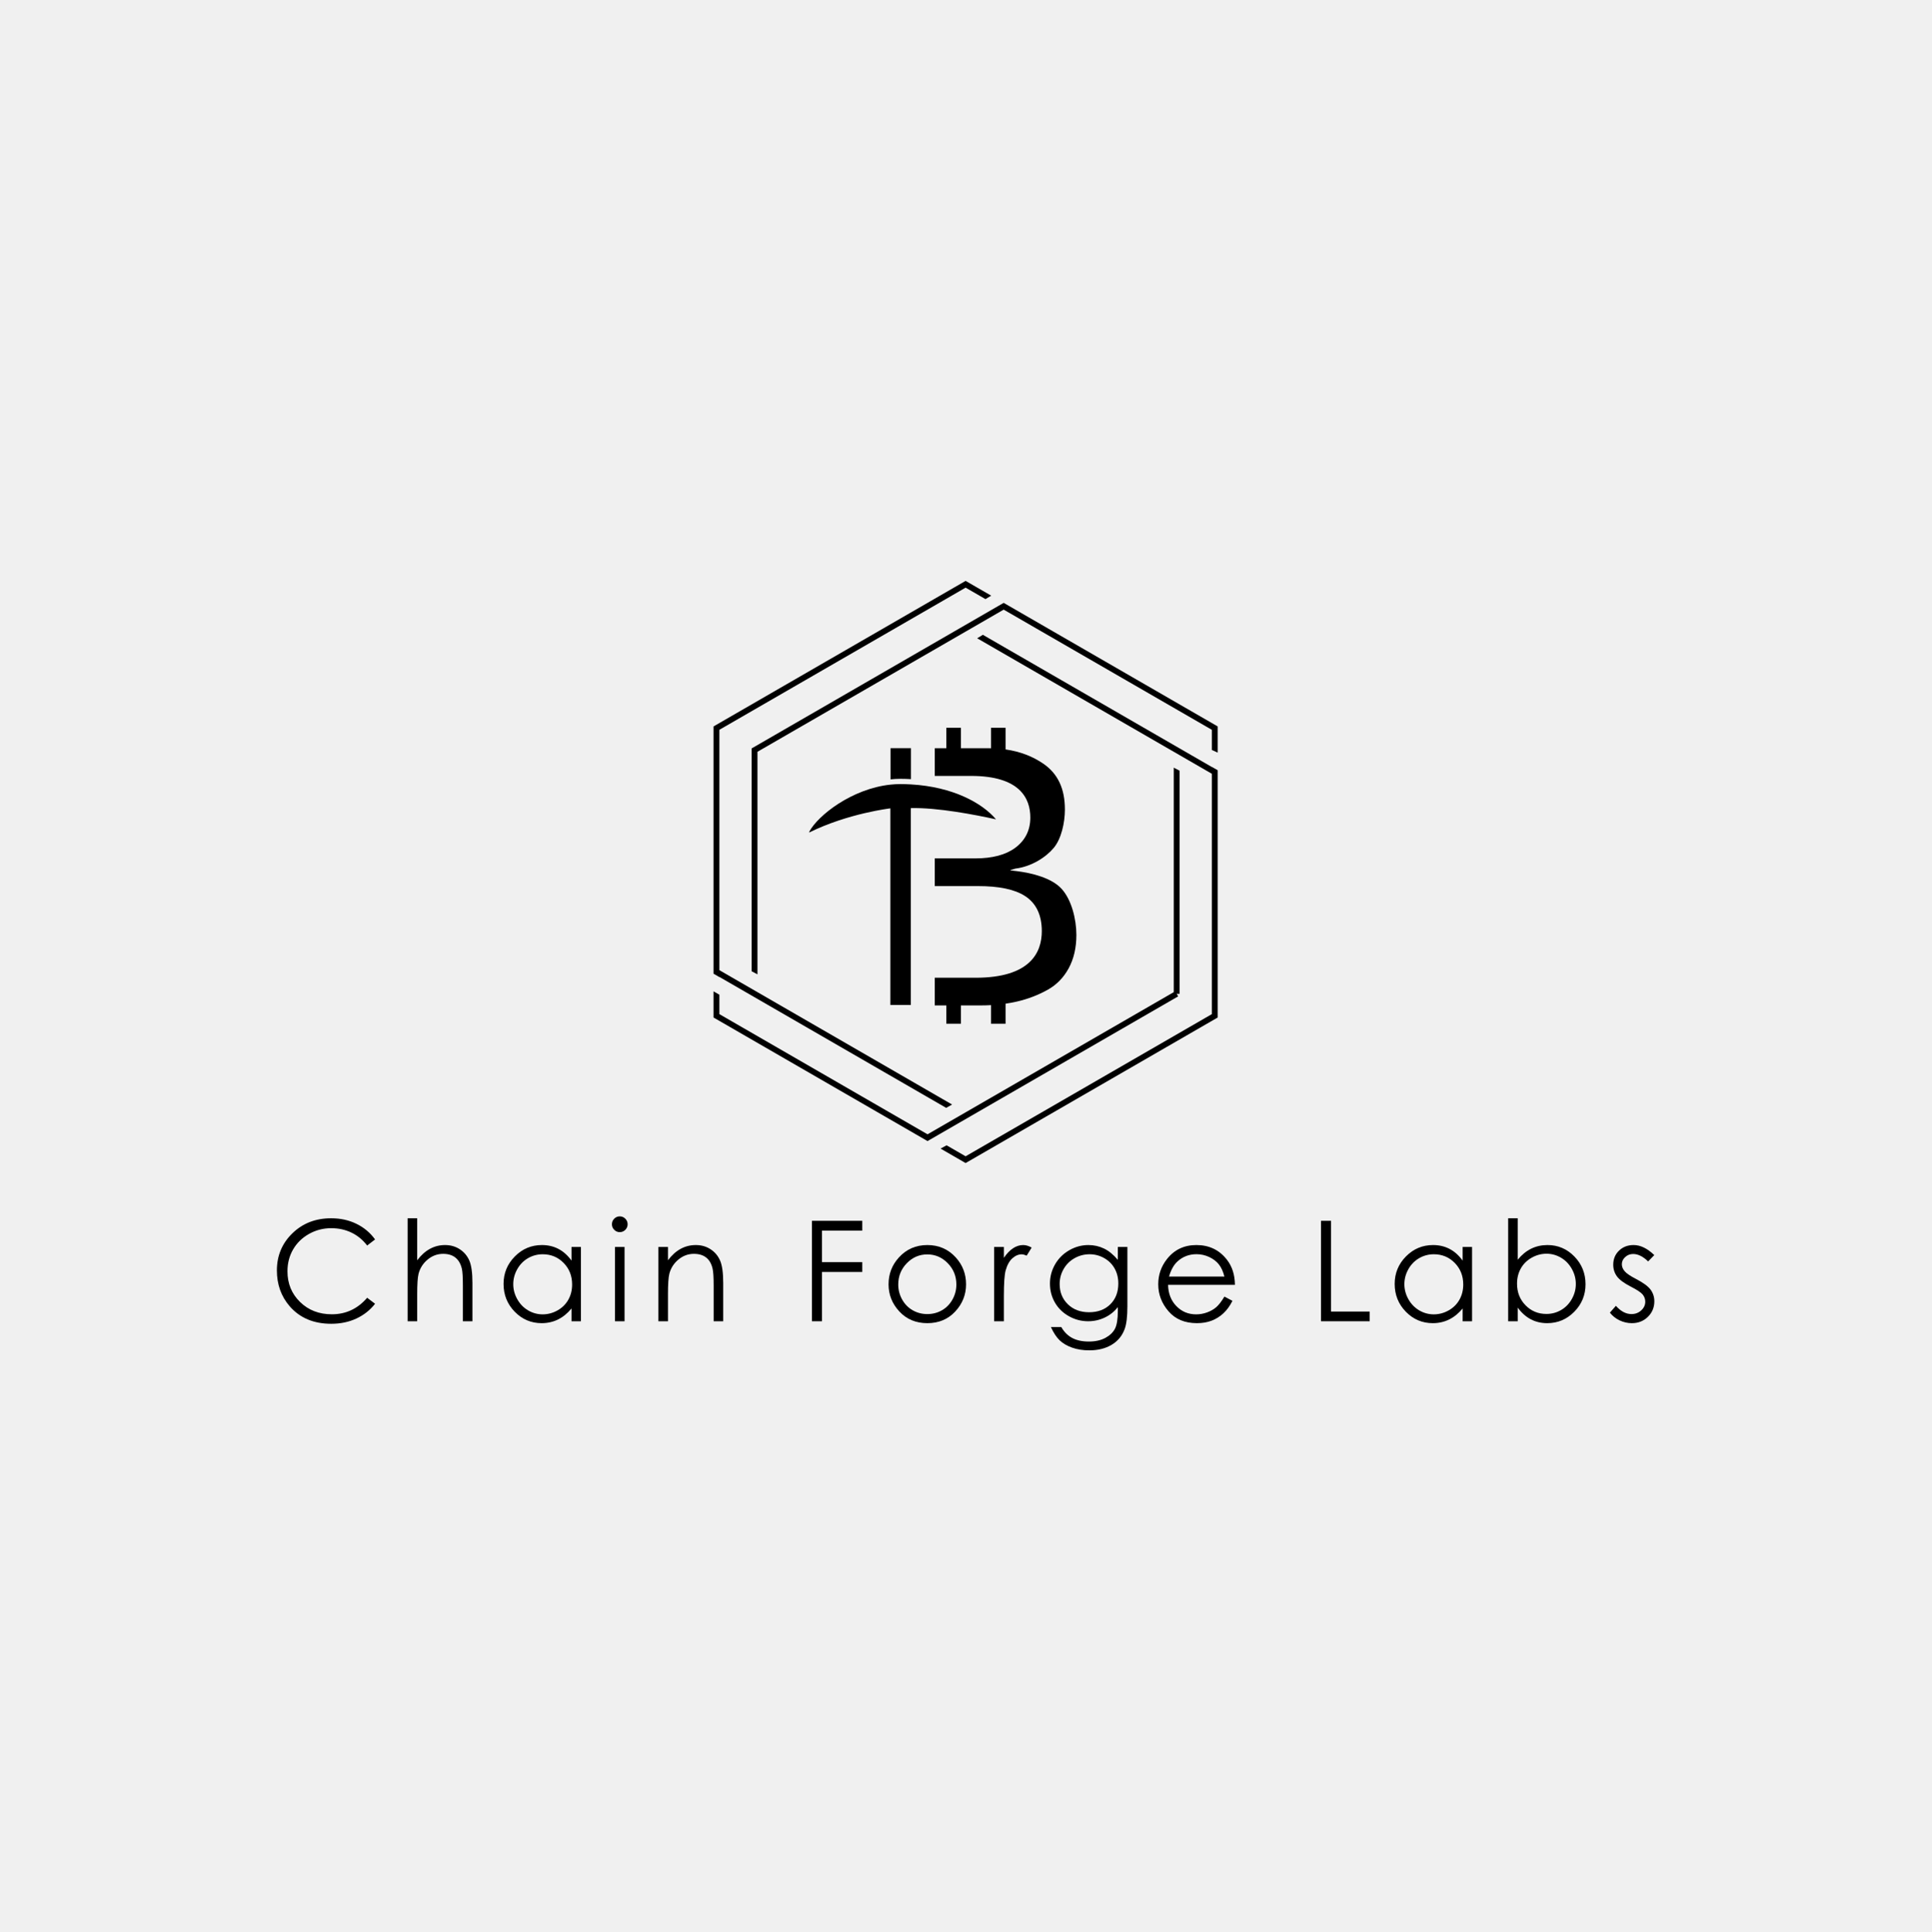
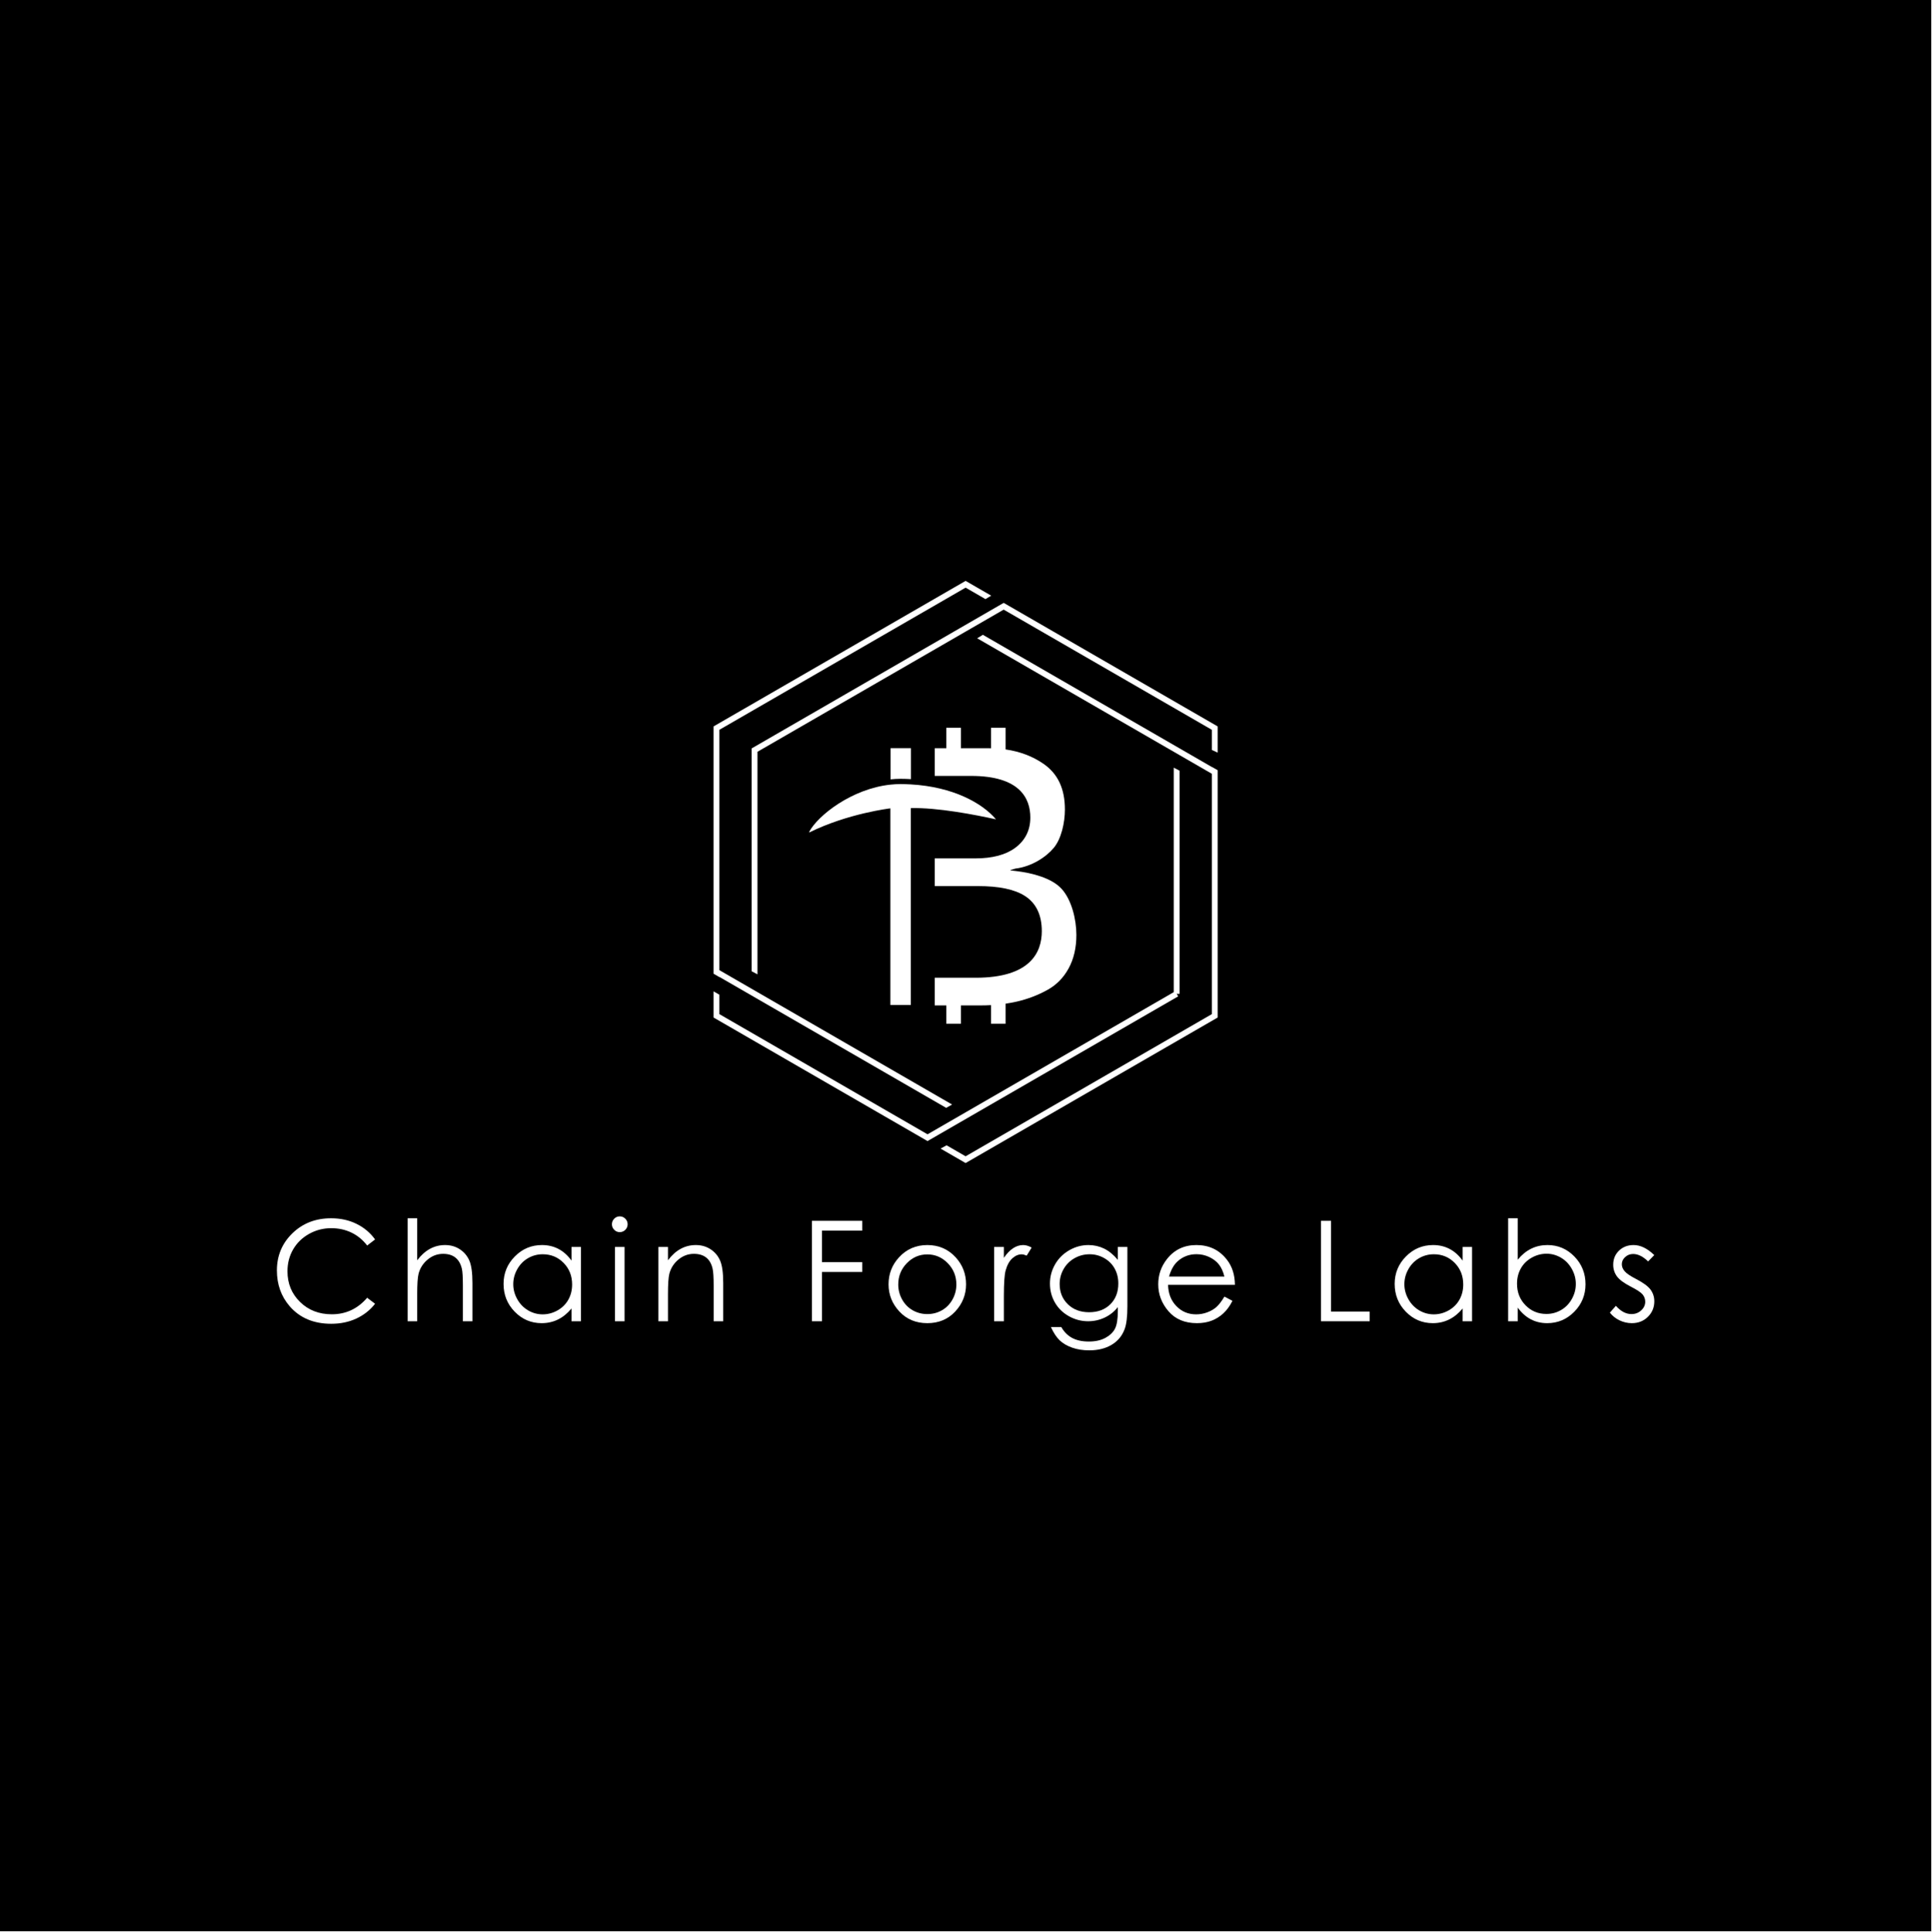
<svg xmlns="http://www.w3.org/2000/svg" xmlns:xlink="http://www.w3.org/1999/xlink" version="1.1" id="图层_1" x="0px" y="0px" width="1133.86px" height="1133.86px" viewBox="0 0 1133.86 1133.86" enable-background="new 0 0 1133.86 1133.86" xml:space="preserve">
+   <rect y="0.002" width="1133.858" height="1133.858" />
  <g>
    <defs>
      <rect id="SVGID_1_" y="0.002" width="1133.858" height="1133.858" />
    </defs>
    <clipPath id="SVGID_2_">
      <use xlink:href="#SVGID_1_" overflow="visible" />
    </clipPath>
-     <path clip-path="url(#SVGID_2_)" d="M220.212,727.702l-4.65,3.569c-2.566-3.341-5.647-5.874-9.242-7.598   c-3.595-1.725-7.544-2.586-11.847-2.586c-4.705,0-9.06,1.13-13.07,3.388c-4.009,2.259-7.116,5.292-9.321,9.102   c-2.206,3.808-3.308,8.092-3.308,12.85c0,7.189,2.466,13.189,7.397,18.001c4.931,4.81,11.152,7.216,18.663,7.216   c8.259,0,15.168-3.232,20.728-9.702l4.65,3.528c-2.94,3.743-6.608,6.636-11.005,8.68c-4.397,2.045-9.308,3.067-14.734,3.067   c-10.317,0-18.456-3.435-24.416-10.304c-4.998-5.8-7.497-12.803-7.497-21.009c0-8.632,3.027-15.896,9.081-21.789   c6.054-5.894,13.637-8.841,22.752-8.841c5.506,0,10.477,1.089,14.914,3.269C213.743,720.721,217.379,723.774,220.212,727.702" />
-     <path clip-path="url(#SVGID_2_)" d="M239.328,715.275h5.613v24.655c2.272-2.992,4.771-5.231,7.497-6.715   c2.726-1.482,5.68-2.225,8.861-2.225c3.26,0,6.154,0.828,8.68,2.485c2.525,1.657,4.39,3.883,5.593,6.676   c1.202,2.793,1.804,7.171,1.804,13.13v22.452h-5.613v-20.809c0-5.023-0.201-8.38-0.602-10.063   c-0.695-2.888-1.958-5.059-3.788-6.517c-1.831-1.456-4.23-2.184-7.197-2.184c-3.395,0-6.435,1.123-9.121,3.368   c-2.686,2.244-4.457,5.024-5.312,8.338c-0.535,2.139-0.802,6.094-0.802,11.868v15.997h-5.613V715.275z" />
-     <path clip-path="url(#SVGID_2_)" d="M341.074,732.112v43.621h-5.533v-7.498c-2.352,2.861-4.992,5.013-7.918,6.456   c-2.927,1.442-6.128,2.165-9.602,2.165c-6.174,0-11.447-2.238-15.817-6.716c-4.37-4.477-6.555-9.922-6.555-16.338   c0-6.28,2.205-11.653,6.616-16.117c4.41-4.463,9.715-6.693,15.916-6.693c3.582,0,6.822,0.761,9.722,2.283   c2.9,1.524,5.446,3.811,7.638,6.856v-8.02H341.074z M318.642,736.402c-3.123,0-6.007,0.769-8.65,2.304   c-2.643,1.536-4.745,3.692-6.307,6.468c-1.563,2.776-2.342,5.714-2.342,8.811c0,3.069,0.787,6.008,2.362,8.811   c1.574,2.802,3.691,4.984,6.347,6.547c2.656,1.562,5.506,2.342,8.55,2.342c3.071,0,5.979-0.773,8.729-2.323   c2.75-1.547,4.865-3.643,6.347-6.286c1.482-2.643,2.223-5.619,2.223-8.93c0-5.046-1.662-9.264-4.986-12.655   C327.592,738.098,323.501,736.402,318.642,736.402" />
-     <path clip-path="url(#SVGID_2_)" d="M363.858,714.152c1.277,0,2.369,0.454,3.273,1.363c0.905,0.909,1.357,2.004,1.357,3.287   c0,1.258-0.452,2.339-1.357,3.248c-0.904,0.907-1.996,1.362-3.273,1.362c-1.251,0-2.329-0.455-3.234-1.362   c-0.904-0.909-1.357-1.99-1.357-3.248c0-1.283,0.453-2.378,1.357-3.287C361.529,714.606,362.607,714.152,363.858,714.152    M361.072,732.113h5.613v43.621h-5.613V732.113z" />
-     <path clip-path="url(#SVGID_2_)" d="M386.563,732.113h5.613v7.817c2.245-2.992,4.731-5.231,7.457-6.715   c2.726-1.482,5.693-2.225,8.901-2.225c3.26,0,6.153,0.828,8.68,2.486c2.525,1.656,4.389,3.888,5.593,6.693   c1.202,2.809,1.804,7.177,1.804,13.111v22.452h-5.613v-20.81c0-5.022-0.21-8.379-0.625-10.062c-0.65-2.888-1.898-5.059-3.742-6.517   c-1.845-1.456-4.251-2.184-7.218-2.184c-3.395,0-6.437,1.122-9.122,3.368c-2.687,2.244-4.458,5.024-5.313,8.338   c-0.535,2.165-0.802,6.121-0.802,11.868v15.997h-5.613V732.113z" />
-     <polygon clip-path="url(#SVGID_2_)" points="476.714,716.758 506.262,716.758 506.262,722.531 482.608,722.531 482.608,741.014    506.262,741.014 506.262,746.787 482.608,746.787 482.608,775.733 476.714,775.733  " />
-     <path clip-path="url(#SVGID_2_)" d="M544.462,730.991c6.72,0,12.289,2.433,16.708,7.296c4.016,4.438,6.024,9.689,6.024,15.757   c0,6.094-2.123,11.42-6.366,15.977c-4.244,4.558-9.7,6.836-16.366,6.836c-6.695,0-12.163-2.278-16.407-6.836   c-4.244-4.557-6.366-9.883-6.366-15.977c0-6.04,2.008-11.279,6.025-15.717C532.131,733.435,537.715,730.991,544.462,730.991    M544.442,736.483c-4.668,0-8.678,1.723-12.031,5.171c-3.352,3.448-5.028,7.619-5.028,12.51c0,3.154,0.764,6.095,2.293,8.819   c1.528,2.728,3.593,4.832,6.196,6.316c2.601,1.482,5.458,2.224,8.57,2.224c3.111,0,5.967-0.741,8.569-2.224   c2.603-1.484,4.668-3.589,6.197-6.316c1.528-2.725,2.293-5.665,2.293-8.819c0-4.891-1.683-9.062-5.05-12.51   C553.085,738.206,549.082,736.483,544.442,736.483" />
-     <path clip-path="url(#SVGID_2_)" d="M583.663,732.113h5.733v6.375c1.711-2.511,3.515-4.392,5.412-5.633   c1.898-1.243,3.875-1.864,5.934-1.864c1.55,0,3.208,0.494,4.971,1.483l-2.925,4.73c-1.177-0.507-2.166-0.761-2.967-0.761   c-1.872,0-3.677,0.768-5.413,2.305c-1.738,1.537-3.062,3.922-3.971,7.156c-0.694,2.484-1.041,7.511-1.041,15.075v14.754h-5.733   V732.113z" />
-     <path clip-path="url(#SVGID_2_)" d="M656.302,732.112h5.613v34.762c0,6.12-0.535,10.597-1.603,13.431   c-1.471,4.008-4.024,7.096-7.658,9.26c-3.635,2.165-8.006,3.248-13.11,3.248c-3.742,0-7.103-0.529-10.083-1.587   c-2.98-1.06-5.407-2.48-7.277-4.263c-1.87-1.783-3.595-4.392-5.172-7.821h6.095c1.658,2.886,3.8,5.025,6.422,6.415   c2.622,1.389,5.875,2.085,9.755,2.085c3.826,0,7.058-0.713,9.693-2.138c2.637-1.426,4.516-3.217,5.64-5.374   c1.124-2.159,1.686-5.643,1.686-10.45v-2.246c-2.112,2.674-4.695,4.727-7.746,6.155c-3.049,1.43-6.286,2.145-9.711,2.145   c-4.014,0-7.786-0.995-11.317-2.986c-3.532-1.991-6.262-4.671-8.188-8.038c-1.926-3.369-2.89-7.069-2.89-11.106   c0-4.036,1.004-7.798,3.01-11.286c2.007-3.487,4.783-6.248,8.328-8.278c3.545-2.031,7.285-3.046,11.217-3.046   c3.265,0,6.308,0.674,9.13,2.023c2.823,1.351,5.545,3.574,8.167,6.675V732.112z M639.744,736.402c-3.181,0-6.134,0.77-8.86,2.307   c-2.726,1.538-4.864,3.663-6.415,6.374c-1.55,2.714-2.324,5.646-2.324,8.801c0,4.785,1.604,8.74,4.811,11.867   s7.364,4.69,12.468,4.69c5.159,0,9.309-1.55,12.449-4.65c3.14-3.102,4.711-7.177,4.711-12.229c0-3.288-0.722-6.22-2.165-8.801   c-1.443-2.578-3.488-4.616-6.134-6.113C645.638,737.151,642.792,736.402,639.744,736.402" />
-     <path clip-path="url(#SVGID_2_)" d="M718.878,761.26l4.73,2.485c-1.552,3.048-3.345,5.506-5.377,7.377   c-2.034,1.871-4.321,3.295-6.862,4.271c-2.542,0.975-5.417,1.463-8.628,1.463c-7.116,0-12.681-2.332-16.693-6.996   c-4.013-4.663-6.021-9.936-6.021-15.816c0-5.533,1.699-10.464,5.098-14.794c4.306-5.506,10.072-8.259,17.295-8.259   c7.437,0,13.375,2.82,17.815,8.459c3.157,3.982,4.763,8.954,4.816,14.915h-39.251c0.107,5.065,1.726,9.22,4.858,12.459   c3.131,3.241,6.998,4.86,11.601,4.86c2.22,0,4.381-0.386,6.481-1.158s3.887-1.797,5.358-3.076   C715.572,766.172,717.165,764.109,718.878,761.26 M718.878,749.512c-0.749-2.991-1.84-5.386-3.272-7.176   c-1.432-1.791-3.324-3.232-5.68-4.33c-2.355-1.096-4.83-1.644-7.426-1.644c-4.283,0-7.962,1.377-11.039,4.129   c-2.248,2.006-3.948,5.012-5.098,9.021H718.878z" />
-     <polygon clip-path="url(#SVGID_2_)" points="775.593,716.758 781.486,716.758 781.486,770.04 804.179,770.04 804.179,775.733    775.593,775.733  " />
-     <path clip-path="url(#SVGID_2_)" d="M864.269,732.112v43.621h-5.532v-7.498c-2.353,2.861-4.991,5.013-7.918,6.456   c-2.928,1.442-6.129,2.165-9.604,2.165c-6.173,0-11.445-2.238-15.816-6.716c-4.369-4.477-6.555-9.922-6.555-16.338   c0-6.28,2.206-11.653,6.615-16.117c4.41-4.463,9.716-6.693,15.917-6.693c3.581,0,6.822,0.761,9.723,2.283   c2.899,1.524,5.445,3.811,7.638,6.856v-8.02H864.269z M841.837,736.402c-3.124,0-6.007,0.769-8.65,2.304   c-2.643,1.536-4.745,3.692-6.308,6.468c-1.562,2.776-2.341,5.714-2.341,8.811c0,3.069,0.786,6.008,2.362,8.811   c1.574,2.802,3.69,4.984,6.347,6.547c2.655,1.562,5.506,2.342,8.55,2.342c3.07,0,5.98-0.773,8.731-2.323   c2.749-1.547,4.863-3.643,6.346-6.286c1.48-2.643,2.223-5.619,2.223-8.93c0-5.046-1.662-9.264-4.985-12.655   C850.788,738.098,846.696,736.402,841.837,736.402" />
-     <path clip-path="url(#SVGID_2_)" d="M885.468,775.734v-60.459h5.613v24.336c2.349-2.888,4.98-5.045,7.891-6.476   c2.91-1.429,6.102-2.145,9.572-2.145c6.168,0,11.435,2.238,15.8,6.715c4.365,4.478,6.549,9.91,6.549,16.298   c0,6.308-2.202,11.694-6.608,16.157c-4.406,4.464-9.706,6.695-15.9,6.695c-3.551,0-6.769-0.763-9.651-2.285   c-2.886-1.523-5.435-3.809-7.651-6.856v8.02H885.468z M907.92,771.444c3.12,0,6-0.769,8.641-2.306   c2.639-1.537,4.739-3.694,6.299-6.476c1.561-2.779,2.34-5.719,2.34-8.819c0-3.1-0.786-6.054-2.359-8.86   c-1.572-2.807-3.686-4.992-6.341-6.556c-2.653-1.563-5.486-2.345-8.498-2.345c-3.068,0-5.98,0.781-8.741,2.345   c-2.76,1.563-4.88,3.668-6.359,6.314c-1.48,2.646-2.221,5.627-2.221,8.94c0,5.052,1.659,9.275,4.98,12.669   C898.98,769.746,903.066,771.444,907.92,771.444" />
-     <path clip-path="url(#SVGID_2_)" d="M971.259,736.883l-3.608,3.729c-3.002-2.913-5.937-4.371-8.803-4.371   c-1.822,0-3.384,0.602-4.683,1.805c-1.3,1.203-1.95,2.606-1.95,4.21c0,1.416,0.535,2.766,1.607,4.049   c1.07,1.311,3.32,2.848,6.749,4.611c4.178,2.165,7.018,4.25,8.519,6.254c1.472,2.031,2.209,4.317,2.209,6.856   c0,3.582-1.259,6.614-3.775,9.101c-2.517,2.485-5.661,3.729-9.436,3.729c-2.516,0-4.919-0.549-7.207-1.645   c-2.289-1.096-4.184-2.605-5.682-4.531l3.526-4.009c2.868,3.234,5.908,4.852,9.123,4.852c2.25,0,4.166-0.723,5.746-2.165   c1.581-1.444,2.371-3.141,2.371-5.093c0-1.604-0.521-3.032-1.567-4.29c-1.044-1.229-3.401-2.778-7.07-4.649   c-3.938-2.031-6.616-4.035-8.035-6.015c-1.42-1.978-2.13-4.235-2.13-6.774c0-3.315,1.131-6.067,3.393-8.259   c2.263-2.192,5.12-3.288,8.575-3.288C963.146,730.991,967.188,732.955,971.259,736.883" />
-     <path clip-path="url(#SVGID_2_)" d="M534.84,457.453v-18.175h-11.989v18.303c1.918-0.202,3.853-0.32,5.804-0.32   C530.771,457.26,532.822,457.338,534.84,457.453" />
-     <path clip-path="url(#SVGID_2_)" d="M475.126,488.322v0.447c22.744-11.254,47.624-14.162,47.624-14.162v115.42h12.014V474.454   c15.731-0.377,37.835,3.915,50.018,6.609c-8.047-9.57-25.321-19.123-49.94-20.518c-2.019-0.115-4.07-0.192-6.186-0.192   c-1.95,0-3.886,0.118-5.803,0.319C500.085,463.067,480.15,478.837,475.126,488.322" />
-     <path clip-path="url(#SVGID_2_)" d="M555.611,427.287v12.02h-6.8v16.255h21.353c28.733,0,34.766,13.288,34.766,24.435   c0,7.447-3.002,13.44-8.923,17.814c-5.546,4.095-13.409,6.172-23.372,6.172h-23.823v16.255h25.17   c12.57,0,21.649,1.894,27.757,5.794c6.589,4.213,9.93,11.165,9.93,20.662c0,12.479-6.734,27.354-38.81,27.354h-24.047v16.255h6.8   v10.778h8.553v-10.778h11.614c2.055,0,4.072-0.06,6.057-0.171v10.949h8.553v-11.805c2.267-0.332,4.478-0.737,6.611-1.229   c6.414-1.479,12.483-3.799,18.043-6.895c5.291-2.946,9.335-7.061,12.363-12.58c3.024-5.511,4.559-12.116,4.559-19.633   c0-9.235-2.821-20.615-8.62-27.027c-5.824-6.429-17.41-9.372-26.536-10.464l-3.523-0.422v-0.203l2.856-0.853   c9.704-1.184,18.187-6.887,22.59-12.226c4.372-5.296,6.496-14.665,6.496-22.465c0-12.187-4.102-20.955-12.538-26.805   c-6.388-4.424-13.863-7.254-22.301-8.473v-12.716h-8.553v12.041c-0.446-0.008-0.89-0.021-1.339-0.021h-16.332v-12.02H555.611z" />
-     <polygon clip-path="url(#SVGID_2_)" points="690.86,583.5 692.578,583.5 692.578,452.509 689.142,450.7 689.142,582.507    566.929,653.068 563.493,655.051 544.576,665.973 422.363,595.414 422.363,584.009 418.927,582.034 418.927,597.397    544.576,669.941 545.935,669.156 691.719,584.988  " />
-     <path clip-path="url(#SVGID_2_)" d="M422.363,573.57l133.16,76.88c1.141-0.645,2.303-1.302,3.472-1.963l-114.279-65.979   l-3.436-1.984l-18.917-10.922V428.483l144.566-83.466l11.668,6.737c1.097-0.662,2.221-1.34,3.36-2.028l-15.028-8.677   l-148.002,85.45v145.176l3.436,1.999V573.57z" />
-     <path clip-path="url(#SVGID_2_)" d="M589.282,353.955c-1.17,0.676-2.313,1.336-3.436,1.984l-144.567,83.486v130.812l3.437,1.815   V441.388l122.213-70.559l3.436-1.984l18.917-10.922l122.213,70.56v11.84l3.437,1.549v-15.373L589.282,353.955z" />
-     <polygon clip-path="url(#SVGID_2_)" points="711.496,450.327 577.067,372.714 573.709,374.743 689.172,441.406 692.579,443.373    711.496,454.294 711.496,595.414 566.929,678.878 555.765,672.432 552.223,674.356 566.929,682.846 714.932,597.398    714.932,452.223 711.496,450.26  " />
+     <path clip-path="url(#SVGID_2_)" fill="#FFFFFF" d="M220.212,727.702l-4.65,3.569c-2.566-3.341-5.647-5.874-9.242-7.598   c-3.595-1.725-7.544-2.586-11.847-2.586c-4.705,0-9.06,1.13-13.07,3.388c-4.009,2.259-7.116,5.292-9.321,9.102   c-2.206,3.808-3.308,8.092-3.308,12.85c0,7.189,2.466,13.189,7.397,18.001c4.931,4.81,11.152,7.216,18.663,7.216   c8.259,0,15.168-3.232,20.728-9.702l4.65,3.528c-2.94,3.743-6.608,6.636-11.005,8.68c-4.397,2.045-9.308,3.067-14.734,3.067   c-10.317,0-18.456-3.435-24.416-10.304c-4.998-5.8-7.497-12.803-7.497-21.009c0-8.632,3.027-15.896,9.081-21.789   c6.054-5.894,13.637-8.841,22.752-8.841c5.506,0,10.477,1.089,14.914,3.269C213.743,720.721,217.379,723.774,220.212,727.702" />
+     <path clip-path="url(#SVGID_2_)" fill="#FFFFFF" d="M239.328,715.275h5.613v24.655c2.272-2.992,4.771-5.231,7.497-6.715   c2.726-1.482,5.68-2.225,8.861-2.225c3.26,0,6.154,0.828,8.68,2.485c2.525,1.657,4.39,3.883,5.593,6.676   c1.202,2.793,1.804,7.171,1.804,13.13v22.452h-5.613v-20.809c0-5.023-0.201-8.38-0.602-10.063   c-0.695-2.888-1.958-5.059-3.788-6.517c-1.831-1.456-4.23-2.184-7.197-2.184c-3.395,0-6.435,1.123-9.121,3.368   c-2.686,2.244-4.457,5.024-5.312,8.338c-0.535,2.139-0.802,6.094-0.802,11.868v15.997h-5.613V715.275z" />
+     <path clip-path="url(#SVGID_2_)" fill="#FFFFFF" d="M341.074,732.112v43.621h-5.533v-7.498c-2.352,2.861-4.992,5.013-7.918,6.456   c-2.927,1.442-6.128,2.165-9.602,2.165c-6.174,0-11.447-2.238-15.817-6.716c-4.37-4.477-6.555-9.922-6.555-16.338   c0-6.28,2.205-11.653,6.616-16.117c4.41-4.463,9.715-6.693,15.916-6.693c3.582,0,6.822,0.761,9.722,2.283   c2.9,1.524,5.446,3.811,7.638,6.856v-8.02H341.074z M318.642,736.402c-3.123,0-6.007,0.769-8.65,2.304   c-2.643,1.536-4.745,3.692-6.307,6.468c-1.563,2.776-2.342,5.714-2.342,8.811c0,3.069,0.787,6.008,2.362,8.811   c1.574,2.802,3.691,4.984,6.347,6.547c2.656,1.562,5.506,2.342,8.55,2.342c3.071,0,5.979-0.773,8.729-2.323   c2.75-1.547,4.865-3.643,6.347-6.286c1.482-2.643,2.223-5.619,2.223-8.93c0-5.046-1.662-9.264-4.986-12.655   C327.592,738.098,323.501,736.402,318.642,736.402" />
+     <path clip-path="url(#SVGID_2_)" fill="#FFFFFF" d="M363.858,714.152c1.277,0,2.369,0.454,3.273,1.363   c0.905,0.909,1.357,2.004,1.357,3.287c0,1.258-0.452,2.339-1.357,3.248c-0.904,0.907-1.996,1.362-3.273,1.362   c-1.251,0-2.329-0.455-3.234-1.362c-0.904-0.909-1.357-1.99-1.357-3.248c0-1.283,0.453-2.378,1.357-3.287   C361.529,714.606,362.607,714.152,363.858,714.152 M361.072,732.113h5.613v43.621h-5.613V732.113z" />
+     <path clip-path="url(#SVGID_2_)" fill="#FFFFFF" d="M386.563,732.113h5.613v7.817c2.245-2.992,4.731-5.231,7.457-6.715   c2.726-1.482,5.693-2.225,8.901-2.225c3.26,0,6.153,0.828,8.68,2.486c2.525,1.656,4.389,3.888,5.593,6.693   c1.202,2.809,1.804,7.177,1.804,13.111v22.452h-5.613v-20.81c0-5.022-0.21-8.379-0.625-10.062c-0.65-2.888-1.898-5.059-3.742-6.517   c-1.845-1.456-4.251-2.184-7.218-2.184c-3.395,0-6.437,1.122-9.122,3.368c-2.687,2.244-4.458,5.024-5.313,8.338   c-0.535,2.165-0.802,6.121-0.802,11.868v15.997h-5.613V732.113z" />
+     <polygon clip-path="url(#SVGID_2_)" fill="#FFFFFF" points="476.714,716.758 506.262,716.758 506.262,722.531 482.608,722.531    482.608,741.014 506.262,741.014 506.262,746.787 482.608,746.787 482.608,775.733 476.714,775.733  " />
+     <path clip-path="url(#SVGID_2_)" fill="#FFFFFF" d="M544.462,730.991c6.72,0,12.289,2.433,16.708,7.296   c4.016,4.438,6.024,9.689,6.024,15.757c0,6.094-2.123,11.42-6.366,15.977c-4.244,4.558-9.7,6.836-16.366,6.836   c-6.695,0-12.163-2.278-16.407-6.836c-4.244-4.557-6.366-9.883-6.366-15.977c0-6.04,2.008-11.279,6.025-15.717   C532.131,733.435,537.715,730.991,544.462,730.991 M544.442,736.483c-4.668,0-8.678,1.723-12.031,5.171   c-3.352,3.448-5.028,7.619-5.028,12.51c0,3.154,0.764,6.095,2.293,8.819c1.528,2.728,3.593,4.832,6.196,6.316   c2.601,1.482,5.458,2.224,8.57,2.224c3.111,0,5.967-0.741,8.569-2.224c2.603-1.484,4.668-3.589,6.197-6.316   c1.528-2.725,2.293-5.665,2.293-8.819c0-4.891-1.683-9.062-5.05-12.51C553.085,738.206,549.082,736.483,544.442,736.483" />
+     <path clip-path="url(#SVGID_2_)" fill="#FFFFFF" d="M583.663,732.113h5.733v6.375c1.711-2.511,3.515-4.392,5.412-5.633   c1.898-1.243,3.875-1.864,5.934-1.864c1.55,0,3.208,0.494,4.971,1.483l-2.925,4.73c-1.177-0.507-2.166-0.761-2.967-0.761   c-1.872,0-3.677,0.768-5.413,2.305c-1.738,1.537-3.062,3.922-3.971,7.156c-0.694,2.484-1.041,7.511-1.041,15.075v14.754h-5.733   V732.113z" />
+     <path clip-path="url(#SVGID_2_)" fill="#FFFFFF" d="M656.302,732.112h5.613v34.762c0,6.12-0.535,10.597-1.603,13.431   c-1.471,4.008-4.024,7.096-7.658,9.26c-3.635,2.165-8.006,3.248-13.11,3.248c-3.742,0-7.103-0.529-10.083-1.587   c-2.98-1.06-5.407-2.48-7.277-4.263c-1.87-1.783-3.595-4.392-5.172-7.821h6.095c1.658,2.886,3.8,5.025,6.422,6.415   c2.622,1.389,5.875,2.085,9.755,2.085c3.826,0,7.058-0.713,9.693-2.138c2.637-1.426,4.516-3.217,5.64-5.374   c1.124-2.159,1.686-5.643,1.686-10.45v-2.246c-2.112,2.674-4.695,4.727-7.746,6.155c-3.049,1.43-6.286,2.145-9.711,2.145   c-4.014,0-7.786-0.995-11.317-2.986c-3.532-1.991-6.262-4.671-8.188-8.038c-1.926-3.369-2.89-7.069-2.89-11.106   c0-4.036,1.004-7.798,3.01-11.286c2.007-3.487,4.783-6.248,8.328-8.278c3.545-2.031,7.285-3.046,11.217-3.046   c3.265,0,6.308,0.674,9.13,2.023c2.823,1.351,5.545,3.574,8.167,6.675V732.112z M639.744,736.402c-3.181,0-6.134,0.77-8.86,2.307   c-2.726,1.538-4.864,3.663-6.415,6.374c-1.55,2.714-2.324,5.646-2.324,8.801c0,4.785,1.604,8.74,4.811,11.867   s7.364,4.69,12.468,4.69c5.159,0,9.309-1.55,12.449-4.65c3.14-3.102,4.711-7.177,4.711-12.229c0-3.288-0.722-6.22-2.165-8.801   c-1.443-2.578-3.488-4.616-6.134-6.113C645.638,737.151,642.792,736.402,639.744,736.402" />
+     <path clip-path="url(#SVGID_2_)" fill="#FFFFFF" d="M718.878,761.26l4.73,2.485c-1.552,3.048-3.345,5.506-5.377,7.377   c-2.034,1.871-4.321,3.295-6.862,4.271c-2.542,0.975-5.417,1.463-8.628,1.463c-7.116,0-12.681-2.332-16.693-6.996   c-4.013-4.663-6.021-9.936-6.021-15.816c0-5.533,1.699-10.464,5.098-14.794c4.306-5.506,10.072-8.259,17.295-8.259   c7.437,0,13.375,2.82,17.815,8.459c3.157,3.982,4.763,8.954,4.816,14.915h-39.251c0.107,5.065,1.726,9.22,4.858,12.459   c3.131,3.241,6.998,4.86,11.601,4.86c2.22,0,4.381-0.386,6.481-1.158s3.887-1.797,5.358-3.076   C715.572,766.172,717.165,764.109,718.878,761.26 M718.878,749.512c-0.749-2.991-1.84-5.386-3.272-7.176   c-1.432-1.791-3.324-3.232-5.68-4.33c-2.355-1.096-4.83-1.644-7.426-1.644c-4.283,0-7.962,1.377-11.039,4.129   c-2.248,2.006-3.948,5.012-5.098,9.021H718.878z" />
+     <polygon clip-path="url(#SVGID_2_)" fill="#FFFFFF" points="775.593,716.758 781.486,716.758 781.486,770.04 804.179,770.04    804.179,775.733 775.593,775.733  " />
+     <path clip-path="url(#SVGID_2_)" fill="#FFFFFF" d="M864.269,732.112v43.621h-5.532v-7.498c-2.353,2.861-4.991,5.013-7.918,6.456   c-2.928,1.442-6.129,2.165-9.604,2.165c-6.173,0-11.445-2.238-15.816-6.716c-4.369-4.477-6.555-9.922-6.555-16.338   c0-6.28,2.206-11.653,6.615-16.117c4.41-4.463,9.716-6.693,15.917-6.693c3.581,0,6.822,0.761,9.723,2.283   c2.899,1.524,5.445,3.811,7.638,6.856v-8.02H864.269z M841.837,736.402c-3.124,0-6.007,0.769-8.65,2.304   c-2.643,1.536-4.745,3.692-6.308,6.468c-1.562,2.776-2.341,5.714-2.341,8.811c0,3.069,0.786,6.008,2.362,8.811   c1.574,2.802,3.69,4.984,6.347,6.547c2.655,1.562,5.506,2.342,8.55,2.342c3.07,0,5.98-0.773,8.731-2.323   c2.749-1.547,4.863-3.643,6.346-6.286c1.48-2.643,2.223-5.619,2.223-8.93c0-5.046-1.662-9.264-4.985-12.655   C850.788,738.098,846.696,736.402,841.837,736.402" />
+     <path clip-path="url(#SVGID_2_)" fill="#FFFFFF" d="M885.468,775.734v-60.459h5.613v24.336c2.349-2.888,4.98-5.045,7.891-6.476   c2.91-1.429,6.102-2.145,9.572-2.145c6.168,0,11.435,2.238,15.8,6.715c4.365,4.478,6.549,9.91,6.549,16.298   c0,6.308-2.202,11.694-6.608,16.157c-4.406,4.464-9.706,6.695-15.9,6.695c-3.551,0-6.769-0.763-9.651-2.285   c-2.886-1.523-5.435-3.809-7.651-6.856v8.02H885.468z M907.92,771.444c3.12,0,6-0.769,8.641-2.306   c2.639-1.537,4.739-3.694,6.299-6.476c1.561-2.779,2.34-5.719,2.34-8.819c0-3.1-0.786-6.054-2.359-8.86   c-1.572-2.807-3.686-4.992-6.341-6.556c-2.653-1.563-5.486-2.345-8.498-2.345c-3.068,0-5.98,0.781-8.741,2.345   c-2.76,1.563-4.88,3.668-6.359,6.314c-1.48,2.646-2.221,5.627-2.221,8.94c0,5.052,1.659,9.275,4.98,12.669   C898.98,769.746,903.066,771.444,907.92,771.444" />
+     <path clip-path="url(#SVGID_2_)" fill="#FFFFFF" d="M971.259,736.883l-3.608,3.729c-3.002-2.913-5.937-4.371-8.803-4.371   c-1.822,0-3.384,0.602-4.683,1.805c-1.3,1.203-1.95,2.606-1.95,4.21c0,1.416,0.535,2.766,1.607,4.049   c1.07,1.311,3.32,2.848,6.749,4.611c4.178,2.165,7.018,4.25,8.519,6.254c1.472,2.031,2.209,4.317,2.209,6.856   c0,3.582-1.259,6.614-3.775,9.101c-2.517,2.485-5.661,3.729-9.436,3.729c-2.516,0-4.919-0.549-7.207-1.645   c-2.289-1.096-4.184-2.605-5.682-4.531l3.526-4.009c2.868,3.234,5.908,4.852,9.123,4.852c2.25,0,4.166-0.723,5.746-2.165   c1.581-1.444,2.371-3.141,2.371-5.093c0-1.604-0.521-3.032-1.567-4.29c-1.044-1.229-3.401-2.778-7.07-4.649   c-3.938-2.031-6.616-4.035-8.035-6.015c-1.42-1.978-2.13-4.235-2.13-6.774c0-3.315,1.131-6.067,3.393-8.259   c2.263-2.192,5.12-3.288,8.575-3.288C963.146,730.991,967.188,732.955,971.259,736.883" />
+     <path clip-path="url(#SVGID_2_)" fill="#FFFFFF" d="M534.84,457.453v-18.175h-11.989v18.303c1.918-0.202,3.853-0.32,5.804-0.32   C530.771,457.26,532.822,457.338,534.84,457.453" />
+     <path clip-path="url(#SVGID_2_)" fill="#FFFFFF" d="M475.126,488.322v0.447c22.744-11.254,47.624-14.162,47.624-14.162v115.42   h12.014V474.454c15.731-0.377,37.835,3.915,50.018,6.609c-8.047-9.57-25.321-19.123-49.94-20.518   c-2.019-0.115-4.07-0.192-6.186-0.192c-1.95,0-3.886,0.118-5.803,0.319C500.085,463.067,480.15,478.837,475.126,488.322" />
+     <path clip-path="url(#SVGID_2_)" fill="#FFFFFF" d="M555.611,427.287v12.02h-6.8v16.255h21.353   c28.733,0,34.766,13.288,34.766,24.435c0,7.447-3.002,13.44-8.923,17.814c-5.546,4.095-13.409,6.172-23.372,6.172h-23.823v16.255   h25.17c12.57,0,21.649,1.894,27.757,5.794c6.589,4.213,9.93,11.165,9.93,20.662c0,12.479-6.734,27.354-38.81,27.354h-24.047v16.255   h6.8v10.778h8.553v-10.778h11.614c2.055,0,4.072-0.06,6.057-0.171v10.949h8.553v-11.805c2.267-0.332,4.478-0.737,6.611-1.229   c6.414-1.479,12.483-3.799,18.043-6.895c5.291-2.946,9.335-7.061,12.363-12.58c3.024-5.511,4.559-12.116,4.559-19.633   c0-9.235-2.821-20.615-8.62-27.027c-5.824-6.429-17.41-9.372-26.536-10.464l-3.523-0.422v-0.203l2.856-0.853   c9.704-1.184,18.187-6.887,22.59-12.226c4.372-5.296,6.496-14.665,6.496-22.465c0-12.187-4.102-20.955-12.538-26.805   c-6.388-4.424-13.863-7.254-22.301-8.473v-12.716h-8.553v12.041c-0.446-0.008-0.89-0.021-1.339-0.021h-16.332v-12.02H555.611z" />
+     <polygon clip-path="url(#SVGID_2_)" fill="#FFFFFF" points="690.86,583.5 692.578,583.5 692.578,452.509 689.142,450.7    689.142,582.507 566.929,653.068 563.493,655.051 544.576,665.973 422.363,595.414 422.363,584.009 418.927,582.034    418.927,597.397 544.576,669.941 545.935,669.156 691.719,584.988  " />
+     <path clip-path="url(#SVGID_2_)" fill="#FFFFFF" d="M422.363,573.57l133.16,76.88c1.141-0.645,2.303-1.302,3.472-1.963   l-114.279-65.979l-3.436-1.984l-18.917-10.922V428.483l144.566-83.466l11.668,6.737c1.097-0.662,2.221-1.34,3.36-2.028   l-15.028-8.677l-148.002,85.45v145.176l3.436,1.999V573.57z" />
+     <path clip-path="url(#SVGID_2_)" fill="#FFFFFF" d="M589.282,353.955c-1.17,0.676-2.313,1.336-3.436,1.984l-144.567,83.486v130.812   l3.437,1.815V441.388l122.213-70.559l3.436-1.984l18.917-10.922l122.213,70.56v11.84l3.437,1.549v-15.373L589.282,353.955z" />
+     <polygon clip-path="url(#SVGID_2_)" fill="#FFFFFF" points="711.496,450.327 577.067,372.714 573.709,374.743 689.172,441.406    692.579,443.373 711.496,454.294 711.496,595.414 566.929,678.878 555.765,672.432 552.223,674.356 566.929,682.846    714.932,597.398 714.932,452.223 711.496,450.26  " />
  </g>
</svg>
